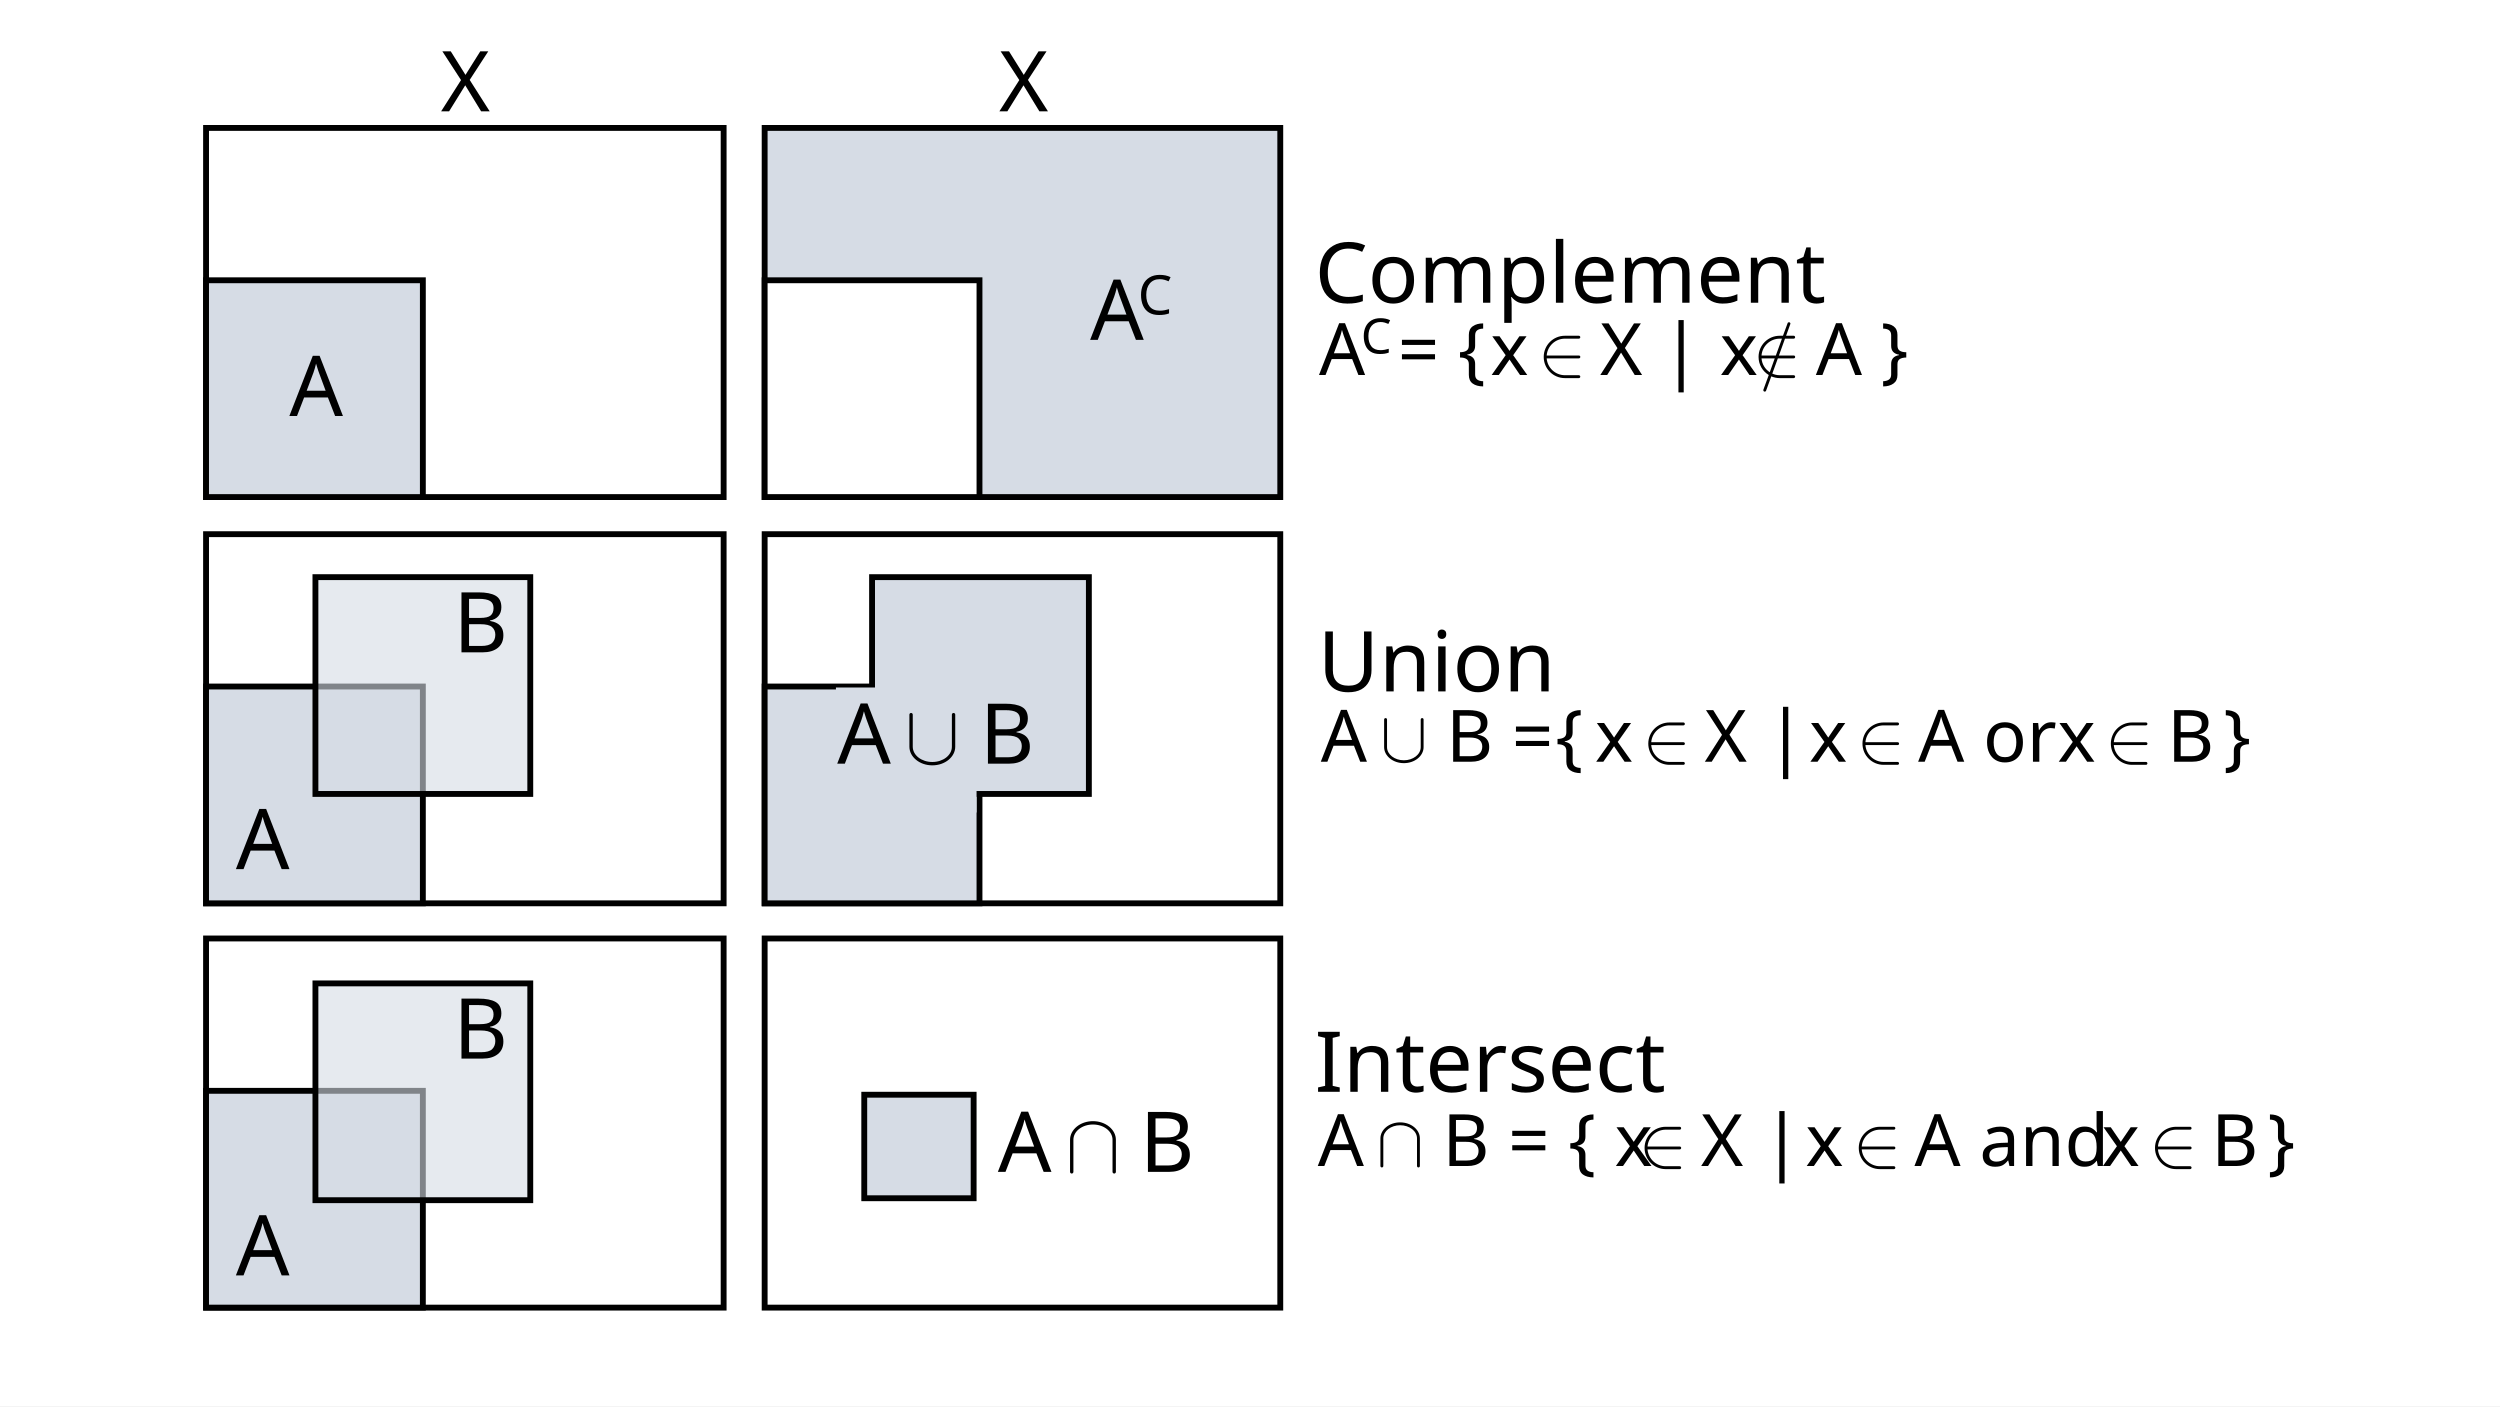
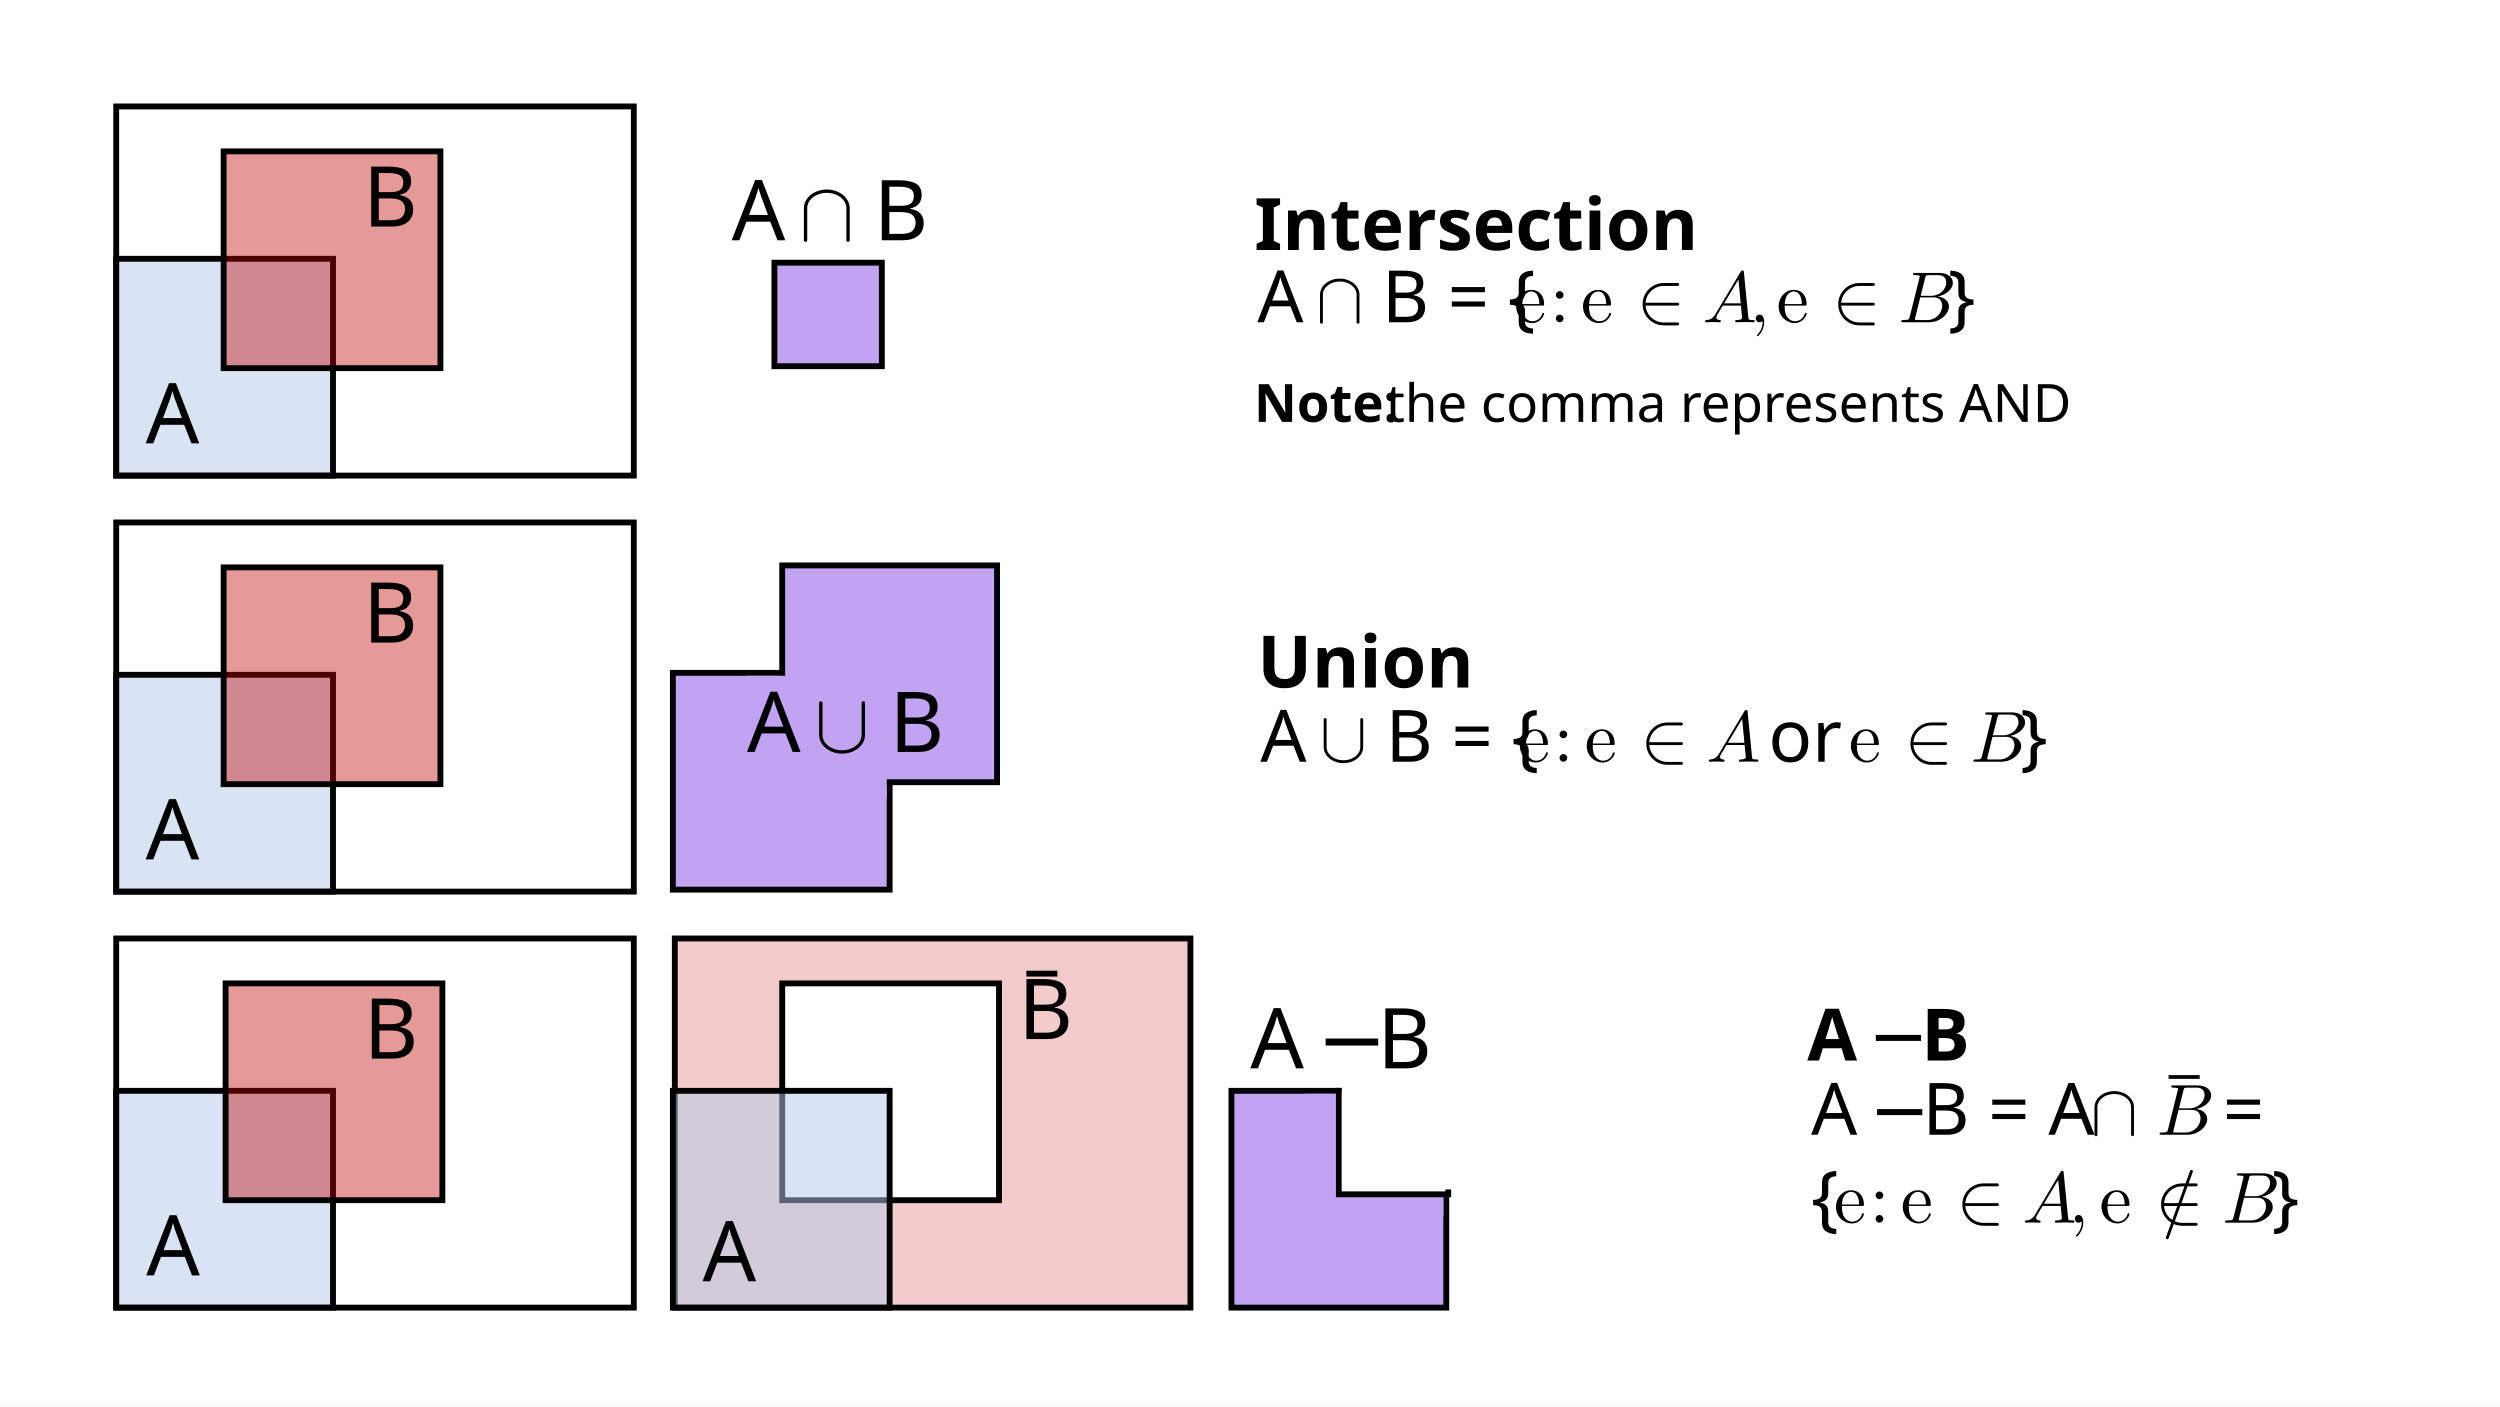
<svg xmlns="http://www.w3.org/2000/svg" width="1280" height="720" overflow="hidden">
  <defs>
    <clipPath id="clip0">
      <rect x="0" y="0" width="1280" height="720" />
    </clipPath>
  </defs>
  <g clip-path="url(#clip0)">
    <rect x="0" y="0" width="1280" height="720" fill="#FFFFFF" />
-     <rect x="391.5" y="65.5" width="264" height="189" stroke="#000000" stroke-width="3" stroke-miterlimit="8" fill="#D6DCE5" />
-     <rect x="105.5" y="65.5" width="265" height="189" stroke="#000000" stroke-width="3" stroke-miterlimit="8" fill="none" />
-     <rect x="105.5" y="273.5" width="265" height="189" stroke="#000000" stroke-width="3" stroke-miterlimit="8" fill="#FFFFFF" />
-     <rect x="105.5" y="480.5" width="265" height="189" stroke="#000000" stroke-width="3" stroke-miterlimit="8" fill="#FFFFFF" />
-     <rect x="391.5" y="273.5" width="264" height="189" stroke="#000000" stroke-width="3" stroke-miterlimit="8" fill="#FFFFFF" />
-     <rect x="391.5" y="480.5" width="264" height="189" stroke="#000000" stroke-width="3" stroke-miterlimit="8" fill="#FFFFFF" />
-     <rect x="105.5" y="143.5" width="111" height="111" stroke="#000000" stroke-width="3" stroke-miterlimit="8" fill="#D6DCE5" />
-     <rect x="391.5" y="143.5" width="110" height="111" stroke="#000000" stroke-width="3" stroke-miterlimit="8" fill="#FFFFFF" />
-     <text font-family="Calibri,Calibri_MSFontService,sans-serif" font-weight="400" font-size="43" transform="translate(225.689 57)">X<tspan font-size="43" x="285.833" y="0">X</tspan>
-       <tspan font-size="43" x="-77.539" y="156">A</tspan>
-       <tspan font-size="43" x="332.463" y="117">A</tspan>
-       <tspan font-size="28" x="356.816" y="104">C</tspan>
-       <tspan font-size="37" x="449.636" y="135">A</tspan>
-       <tspan font-size="25" x="471.029" y="124">C</tspan>
-       <tspan font-size="37" x="490.029" y="135">= { </tspan>
-       <tspan font-size="37" x="537.363" y="135">x</tspan>
-       <tspan font-family="Cambria Math,Cambria Math_MSFontService,sans-serif" font-size="37" x="553.529" y="135"> </tspan>
-       <tspan font-family="Cambria Math,Cambria Math_MSFontService,sans-serif" font-size="37" x="561.696" y="135">∈</tspan>
-       <tspan font-size="37" x="593.529" y="135">X | x </tspan>
-       <tspan font-family="Cambria Math,Cambria Math_MSFontService,sans-serif" font-size="37" x="671.696" y="135">∉</tspan>
-       <tspan font-size="37" x="704.029" y="135">A }</tspan>
-       <tspan font-size="43" x="447.442" y="98">Complement</tspan>
-       <tspan font-size="43" x="449.003" y="297">Union</tspan>
-       <tspan font-size="43" x="447.442" y="502">Intersect</tspan>
-     </text>
-     <rect x="105.5" y="351.5" width="111" height="111" stroke="#000000" stroke-width="3" stroke-miterlimit="8" fill="#D6DCE5" />
-     <rect x="105.5" y="558.5" width="111" height="111" stroke="#000000" stroke-width="3" stroke-miterlimit="8" fill="#D6DCE5" />
-     <rect x="161.5" y="295.5" width="110" height="111" stroke="#000000" stroke-width="3" stroke-miterlimit="8" fill="#D6DCE5" fill-opacity="0.6" />
-     <rect x="161.5" y="503.5" width="110" height="111" stroke="#000000" stroke-width="3" stroke-miterlimit="8" fill="#D6DCE5" fill-opacity="0.6" />
-     <text font-family="Calibri,Calibri_MSFontService,sans-serif" font-weight="400" font-size="43" transform="translate(120.775 445)">A<tspan font-size="43" x="0" y="208">A</tspan>
-       <tspan font-size="43" x="111.33" y="-111">B</tspan>
-       <tspan font-size="43" x="111.33" y="97">B</tspan>
-     </text>
-     <rect x="391.5" y="351.5" width="110" height="111" stroke="#000000" stroke-width="3" stroke-miterlimit="8" fill="#D6DCE5" />
-     <rect x="446.5" y="295.5" width="111" height="111" stroke="#000000" stroke-width="3" stroke-miterlimit="8" fill="#D6DCE5" />
-     <rect x="428" y="352" width="72" height="64" fill="#D6DCE5" />
-     <text font-family="Calibri,Calibri_MSFontService,sans-serif" font-weight="400" font-size="43" transform="translate(428.654 391)">A <tspan font-family="Cambria Math,Cambria Math_MSFontService,sans-serif" font-size="43" x="34.333" y="0">∪</tspan>
-       <tspan font-size="43" x="73" y="0">B</tspan>
-     </text>
-     <rect x="442.5" y="560.5" width="56" height="53" stroke="#000000" stroke-width="3" stroke-miterlimit="8" fill="#D6DCE5" />
-     <text font-family="Calibri,Calibri_MSFontService,sans-serif" font-weight="400" font-size="43" transform="translate(510.906 600)">A <tspan font-family="Cambria Math,Cambria Math_MSFontService,sans-serif" font-size="43" x="34.333" y="0">∩</tspan>
-       <tspan font-family="Cambria Math,Cambria Math_MSFontService,sans-serif" font-size="43" x="63.333" y="0"> </tspan>
-       <tspan font-size="43" x="72.667" y="0">B</tspan>
-       <tspan font-size="37" x="165.347" y="-210">A </tspan>
-       <tspan font-family="Cambria Math,Cambria Math_MSFontService,sans-serif" font-size="37" x="195.514" y="-210">∪</tspan>
-       <tspan font-size="37" x="229.514" y="-210">B = </tspan>
-       <tspan font-size="37" x="285.514" y="-210">{ </tspan>
-       <tspan font-size="37" x="305.68" y="-210">x</tspan>
-       <tspan font-family="Cambria Math,Cambria Math_MSFontService,sans-serif" font-size="37" x="321.847" y="-210"> </tspan>
-       <tspan font-family="Cambria Math,Cambria Math_MSFontService,sans-serif" font-size="37" x="330.014" y="-210">∈</tspan>
-       <tspan font-size="37" x="361.847" y="-210">X | </tspan>
-       <tspan font-size="37" x="415.347" y="-210">x</tspan>
-       <tspan font-family="Cambria Math,Cambria Math_MSFontService,sans-serif" font-size="37" x="431.514" y="-210"> </tspan>
-       <tspan font-family="Cambria Math,Cambria Math_MSFontService,sans-serif" font-size="37" x="439.68" y="-210">∈</tspan>
-       <tspan font-family="Cambria Math,Cambria Math_MSFontService,sans-serif" font-size="37" x="463.014" y="-210"> </tspan>
-       <tspan font-size="37" x="471.18" y="-210">A or </tspan>
-       <tspan font-size="37" x="542.514" y="-210">x</tspan>
-       <tspan font-family="Cambria Math,Cambria Math_MSFontService,sans-serif" font-size="37" x="558.68" y="-210"> </tspan>
-       <tspan font-family="Cambria Math,Cambria Math_MSFontService,sans-serif" font-size="37" x="566.847" y="-210">∈</tspan>
-       <tspan font-size="37" x="598.68" y="-210">B </tspan>
-       <tspan font-size="37" x="627.514" y="-210">}</tspan>
-       <tspan font-size="37" x="163.786" y="-3">A</tspan>
-       <tspan font-family="Cambria Math,Cambria Math_MSFontService,sans-serif" font-size="37" x="185.453" y="-3"> </tspan>
-       <tspan font-family="Cambria Math,Cambria Math_MSFontService,sans-serif" font-size="37" x="193.619" y="-3">∩</tspan>
-       <tspan font-size="37" x="227.619" y="-3">B = { x</tspan>
-       <tspan font-family="Cambria Math,Cambria Math_MSFontService,sans-serif" font-size="37" x="319.953" y="-3"> </tspan>
-       <tspan font-family="Cambria Math,Cambria Math_MSFontService,sans-serif" font-size="37" x="328.119" y="-3">∈</tspan>
-       <tspan font-size="37" x="359.953" y="-3">X | </tspan>
-       <tspan font-size="37" x="413.453" y="-3">x</tspan>
-       <tspan font-family="Cambria Math,Cambria Math_MSFontService,sans-serif" font-size="37" x="429.619" y="-3"> </tspan>
-       <tspan font-family="Cambria Math,Cambria Math_MSFontService,sans-serif" font-size="37" x="437.786" y="-3">∈</tspan>
-       <tspan font-family="Cambria Math,Cambria Math_MSFontService,sans-serif" font-size="37" x="461.119" y="-3"> </tspan>
-       <tspan font-size="37" x="469.286" y="-3">A and </tspan>
-       <tspan font-size="37" x="565.119" y="-3">x</tspan>
-       <tspan font-family="Cambria Math,Cambria Math_MSFontService,sans-serif" font-size="37" x="581.286" y="-3"> </tspan>
-       <tspan font-family="Cambria Math,Cambria Math_MSFontService,sans-serif" font-size="37" x="589.453" y="-3">∈</tspan>
-       <tspan font-size="37" x="621.286" y="-3">B </tspan>
-       <tspan font-size="37" x="650.119" y="-3">}</tspan>
-     </text>
+     <rect x="345.5" y="480.5" width="264" height="189" stroke="#000000" stroke-width="3" stroke-miterlimit="8" fill="#C00000" fill-opacity="0.2" />
+     <rect x="400.5" y="503.5" width="111" height="111" stroke="#000000" stroke-width="3" stroke-miterlimit="8" fill="#FFFFFF" />
+     <text font-family="Calibri,Calibri_MSFontService,sans-serif" font-weight="400" font-size="43" transform="translate(521.367 532)">B</text>
+     <rect x="59.5" y="54.5" width="265" height="189" stroke="#000000" stroke-width="3" stroke-miterlimit="8" fill="#FFFFFF" />
+     <text font-family="Calibri,Calibri_MSFontService,sans-serif" font-weight="700" font-size="37" transform="translate(643.75 352)">Union</text>
+     <text font-family="Calibri,Calibri_MSFontService,sans-serif" font-weight="700" font-size="37" transform="translate(642.189 128)">Intersection</text>
+     <rect x="59.5" y="132.5" width="111" height="111" stroke="#000000" stroke-width="3" stroke-miterlimit="8" fill="#B4C7E7" fill-opacity="0.502" />
+     <rect x="114.5" y="77.5" width="111" height="111" stroke="#000000" stroke-width="3" stroke-miterlimit="8" fill="#C00000" fill-opacity="0.4" />
+     <text font-family="Calibri,Calibri_MSFontService,sans-serif" font-weight="400" font-size="43" transform="translate(74.5647 227)">A</text>
+     <text font-family="Calibri,Calibri_MSFontService,sans-serif" font-weight="400" font-size="43" transform="translate(185.894 116)">B</text>
+     <rect x="344.5" y="344.5" width="111" height="111" stroke="#000000" stroke-width="3" stroke-miterlimit="8" fill="#C1A3F1" />
+     <rect x="400.5" y="289.5" width="110" height="111" stroke="#000000" stroke-width="3" stroke-miterlimit="8" fill="#C1A3F1" />
+     <rect x="382" y="346" width="72" height="63" fill="#C1A3F1" />
+     <text font-family="Calibri,Calibri_MSFontService,sans-serif" font-weight="400" font-size="43" transform="translate(382.443 385)">A</text>
+     <text font-family="Cambria Math,Cambria Math_MSFontService,sans-serif" font-weight="400" font-size="43" transform="translate(416.776 385)">∪</text>
+     <text font-family="Calibri,Calibri_MSFontService,sans-serif" font-weight="400" font-size="43" transform="translate(455.443 385)">B</text>
+     <rect x="396.5" y="134.5" width="55" height="53" stroke="#000000" stroke-width="3" stroke-miterlimit="8" fill="#C1A3F1" />
+     <text font-family="Calibri,Calibri_MSFontService,sans-serif" font-weight="400" font-size="43" transform="translate(374.627 123)">A</text>
+     <text font-family="Cambria Math,Cambria Math_MSFontService,sans-serif" font-weight="400" font-size="43" transform="translate(408.961 123)">∩</text>
+     <text font-family="Cambria Math,Cambria Math_MSFontService,sans-serif" font-weight="400" font-size="43" transform="translate(437.961 123)" />
+     <text font-family="Calibri,Calibri_MSFontService,sans-serif" font-weight="400" font-size="43" transform="translate(447.294 123)">B</text>
+     <text font-family="Calibri,Calibri_MSFontService,sans-serif" font-weight="400" font-size="37" transform="translate(645.311 390)">A</text>
+     <text font-family="Cambria Math,Cambria Math_MSFontService,sans-serif" font-weight="400" font-size="37" transform="translate(675.478 390)">∪</text>
+     <text font-family="Calibri,Calibri_MSFontService,sans-serif" font-weight="400" font-size="37" transform="translate(709.478 390)">B = {</text>
+     <text font-family="Cambria Math,Cambria Math_MSFontService,sans-serif" font-weight="400" font-size="37" transform="translate(777.144 390)">e</text>
+     <text font-family="Cambria Math,Cambria Math_MSFontService,sans-serif" font-weight="400" font-size="37" transform="translate(795.311 390)">:</text>
+     <text font-family="Cambria Math,Cambria Math_MSFontService,sans-serif" font-weight="400" font-size="37" transform="translate(811.364 390)">e</text>
+     <text font-family="Cambria Math,Cambria Math_MSFontService,sans-serif" font-weight="400" font-size="37" transform="translate(839.904 390)">∈</text>
+     <text font-family="Cambria Math,Cambria Math_MSFontService,sans-serif" font-weight="400" font-size="37" transform="translate(873.611 390)">𝐴</text>
+     <text font-family="Cambria Math,Cambria Math_MSFontService,sans-serif" font-weight="400" font-size="37" transform="translate(897.278 390)" />
+     <text font-family="Calibri,Calibri_MSFontService,sans-serif" font-weight="400" font-size="37" transform="translate(905.444 390)">or</text>
+     <text font-family="Calibri,Calibri_MSFontService,sans-serif" font-weight="400" font-size="37" transform="translate(938.111 390)" />
+     <text font-family="Cambria Math,Cambria Math_MSFontService,sans-serif" font-weight="400" font-size="37" transform="translate(946.611 390)">e</text>
+     <text font-family="Cambria Math,Cambria Math_MSFontService,sans-serif" font-weight="400" font-size="37" transform="translate(975.151 390)">∈</text>
+     <text font-family="Cambria Math,Cambria Math_MSFontService,sans-serif" font-weight="400" font-size="37" transform="translate(1008.86 390)">𝐵</text>
+     <text font-family="Calibri,Calibri_MSFontService,sans-serif" font-weight="400" font-size="37" transform="translate(1034.36 390)">}</text>
+     <text font-family="Calibri,Calibri_MSFontService,sans-serif" font-weight="400" font-size="37" transform="translate(643.75 165)">A</text>
+     <text font-family="Cambria Math,Cambria Math_MSFontService,sans-serif" font-weight="400" font-size="37" transform="translate(665.417 165)" />
+     <text font-family="Cambria Math,Cambria Math_MSFontService,sans-serif" font-weight="400" font-size="37" transform="translate(673.583 165)">∩</text>
+     <text font-family="Calibri,Calibri_MSFontService,sans-serif" font-weight="400" font-size="37" transform="translate(707.583 165)">B = {</text>
+     <text font-family="Cambria Math,Cambria Math_MSFontService,sans-serif" font-weight="400" font-size="37" transform="translate(775.25 165)">e</text>
+     <text font-family="Cambria Math,Cambria Math_MSFontService,sans-serif" font-weight="400" font-size="37" transform="translate(793.417 165)">:</text>
+     <text font-family="Cambria Math,Cambria Math_MSFontService,sans-serif" font-weight="400" font-size="37" transform="translate(809.47 165)">e</text>
+     <text font-family="Cambria Math,Cambria Math_MSFontService,sans-serif" font-weight="400" font-size="37" transform="translate(838.01 165)">∈</text>
+     <text font-family="Cambria Math,Cambria Math_MSFontService,sans-serif" font-weight="400" font-size="37" transform="translate(871.717 165)">𝐴</text>
+     <text font-family="Cambria Math,Cambria Math_MSFontService,sans-serif" font-weight="400" font-size="37" transform="translate(895.75 165)">,</text>
+     <text font-family="Cambria Math,Cambria Math_MSFontService,sans-serif" font-weight="400" font-size="37" transform="translate(909.637 165)">e</text>
+     <text font-family="Cambria Math,Cambria Math_MSFontService,sans-serif" font-weight="400" font-size="37" transform="translate(938.177 165)">∈</text>
+     <text font-family="Cambria Math,Cambria Math_MSFontService,sans-serif" font-weight="400" font-size="37" transform="translate(971.883 165)">𝐵</text>
+     <text font-family="Calibri,Calibri_MSFontService,sans-serif" font-weight="400" font-size="37" transform="translate(997.383 165)">}</text>
+     <text font-family="Calibri,Calibri_MSFontService,sans-serif" font-weight="700" font-size="27" transform="translate(642.044 216)">Note:</text>
+     <text font-family="Calibri,Calibri_MSFontService,sans-serif" font-weight="400" font-size="27" transform="translate(709.551 216)">the comma represents AND</text>
+     <text font-family="Calibri,Calibri_MSFontService,sans-serif" font-weight="700" font-size="37" transform="translate(925.315 543)">A</text>
+     <text font-family="Calibri,Calibri_MSFontService,sans-serif" font-weight="400" font-size="37" transform="translate(956.482 543)">−</text>
+     <text font-family="Calibri,Calibri_MSFontService,sans-serif" font-weight="700" font-size="37" transform="translate(983.648 543)">B</text>
+     <rect x="630.5" y="558.5" width="110" height="111" stroke="#000000" stroke-width="3" stroke-miterlimit="8" fill="#C1A3F1" />
+     <rect x="668" y="560" width="71" height="63" fill="#C1A3F1" />
+     <text font-family="Calibri,Calibri_MSFontService,sans-serif" font-weight="400" font-size="37" transform="translate(927.297 581)">A</text>
+     <text font-family="Cambria Math,Cambria Math_MSFontService,sans-serif" font-weight="400" font-size="37" transform="translate(948.963 581)" />
+     <text font-family="Calibri,Calibri_MSFontService,sans-serif" font-weight="400" font-size="37" transform="translate(957.13 581)">−</text>
+     <text font-family="Calibri,Calibri_MSFontService,sans-serif" font-weight="400" font-size="37" transform="translate(984.297 581)">B = A</text>
+     <text font-family="Cambria Math,Cambria Math_MSFontService,sans-serif" font-weight="400" font-size="37" transform="translate(1061.96 581)" />
+     <text font-family="Cambria Math,Cambria Math_MSFontService,sans-serif" font-weight="400" font-size="37" transform="translate(1070.13 581)">∩</text>
+     <text font-family="Cambria Math,Cambria Math_MSFontService,sans-serif" font-weight="400" font-size="37" transform="translate(1104.13 581)">𝐵</text>
+     <path d="M15.916-21.625 0-21.625 0-23.541 15.916-23.541Z" transform="translate(1110.32 574)" />
+     <text fill="#000000" fill-opacity="0" font-family="Arial,Arial_MSFontService,sans-serif" font-size="1.915" y="-21.865">ത</text>
+     <text font-family="Calibri,Calibri_MSFontService,sans-serif" font-weight="400" font-size="37" transform="translate(1138.13 581)">=</text>
+     <text font-family="Calibri,Calibri_MSFontService,sans-serif" font-weight="400" font-size="37" transform="translate(927.297 626)">{</text>
+     <text font-family="Cambria Math,Cambria Math_MSFontService,sans-serif" font-weight="400" font-size="37" transform="translate(938.963 626)">e</text>
+     <text font-family="Cambria Math,Cambria Math_MSFontService,sans-serif" font-weight="400" font-size="37" transform="translate(957.13 626)">:</text>
+     <text font-family="Cambria Math,Cambria Math_MSFontService,sans-serif" font-weight="400" font-size="37" transform="translate(973.183 626)">e</text>
+     <text font-family="Cambria Math,Cambria Math_MSFontService,sans-serif" font-weight="400" font-size="37" transform="translate(1001.72 626)">∈</text>
+     <text font-family="Cambria Math,Cambria Math_MSFontService,sans-serif" font-weight="400" font-size="37" transform="translate(1035.43 626)">𝐴</text>
+     <text font-family="Cambria Math,Cambria Math_MSFontService,sans-serif" font-weight="400" font-size="37" transform="translate(1059.1 626)">,</text>
+     <text font-family="Cambria Math,Cambria Math_MSFontService,sans-serif" font-weight="400" font-size="37" transform="translate(1066.76 626)" />
+     <text font-family="Cambria Math,Cambria Math_MSFontService,sans-serif" font-weight="400" font-size="37" transform="translate(1074.93 626)">e</text>
+     <text font-family="Cambria Math,Cambria Math_MSFontService,sans-serif" font-weight="400" font-size="37" transform="translate(1103.47 626)">∉</text>
+     <text font-family="Cambria Math,Cambria Math_MSFontService,sans-serif" font-weight="400" font-size="37" transform="translate(1137.68 626)">𝐵</text>
+     <text font-family="Calibri,Calibri_MSFontService,sans-serif" font-weight="400" font-size="37" transform="translate(1163.18 626)">}</text>
+     <rect x="685.5" y="558.5" width="56" height="53" stroke="#000000" stroke-width="3" stroke-miterlimit="8" fill="#FFFFFF" />
+     <text font-family="Calibri,Calibri_MSFontService,sans-serif" font-weight="400" font-size="43" transform="translate(640.151 547)">A</text>
+     <text font-family="Cambria Math,Cambria Math_MSFontService,sans-serif" font-weight="400" font-size="43" transform="translate(664.818 547)" />
+     <text font-family="Calibri,Calibri_MSFontService,sans-serif" font-weight="400" font-size="43" transform="translate(674.151 547)">−</text>
+     <text font-family="Calibri,Calibri_MSFontService,sans-serif" font-weight="400" font-size="43" transform="translate(705.151 547)">B</text>
+     <rect x="59.5" y="267.5" width="265" height="189" stroke="#000000" stroke-width="3" stroke-miterlimit="8" fill="#FFFFFF" />
+     <rect x="59.5" y="345.5" width="111" height="111" stroke="#000000" stroke-width="3" stroke-miterlimit="8" fill="#B4C7E7" fill-opacity="0.502" />
+     <rect x="114.5" y="290.5" width="111" height="111" stroke="#000000" stroke-width="3" stroke-miterlimit="8" fill="#C00000" fill-opacity="0.4" />
+     <text font-family="Calibri,Calibri_MSFontService,sans-serif" font-weight="400" font-size="43" transform="translate(74.5646 440)">A</text>
+     <text font-family="Calibri,Calibri_MSFontService,sans-serif" font-weight="400" font-size="43" transform="translate(185.894 329)">B</text>
+     <rect x="59.5" y="480.5" width="265" height="189" stroke="#000000" stroke-width="3" stroke-miterlimit="8" fill="#FFFFFF" />
+     <rect x="59.5" y="558.5" width="111" height="111" stroke="#000000" stroke-width="3" stroke-miterlimit="8" fill="#B4C7E7" fill-opacity="0.502" />
+     <rect x="115.5" y="503.5" width="111" height="111" stroke="#000000" stroke-width="3" stroke-miterlimit="8" fill="#C00000" fill-opacity="0.4" />
+     <text font-family="Calibri,Calibri_MSFontService,sans-serif" font-weight="400" font-size="43" transform="translate(74.8686 653)">A</text>
+     <text font-family="Calibri,Calibri_MSFontService,sans-serif" font-weight="400" font-size="43" transform="translate(186.198 542)">B</text>
+     <path d="M525.5 498.5 541.374 498.5" stroke="#000000" stroke-width="3" stroke-miterlimit="8" fill="none" fill-rule="evenodd" />
+     <rect x="344.5" y="558.5" width="111" height="111" stroke="#000000" stroke-width="3" stroke-miterlimit="8" fill="#B4C7E7" fill-opacity="0.502" />
+     <text font-family="Calibri,Calibri_MSFontService,sans-serif" font-weight="400" font-size="43" transform="translate(359.707 656)">A</text>
+     <rect x="687" y="548" width="67" height="61" fill="#FFFFFF" />
  </g>
</svg>
